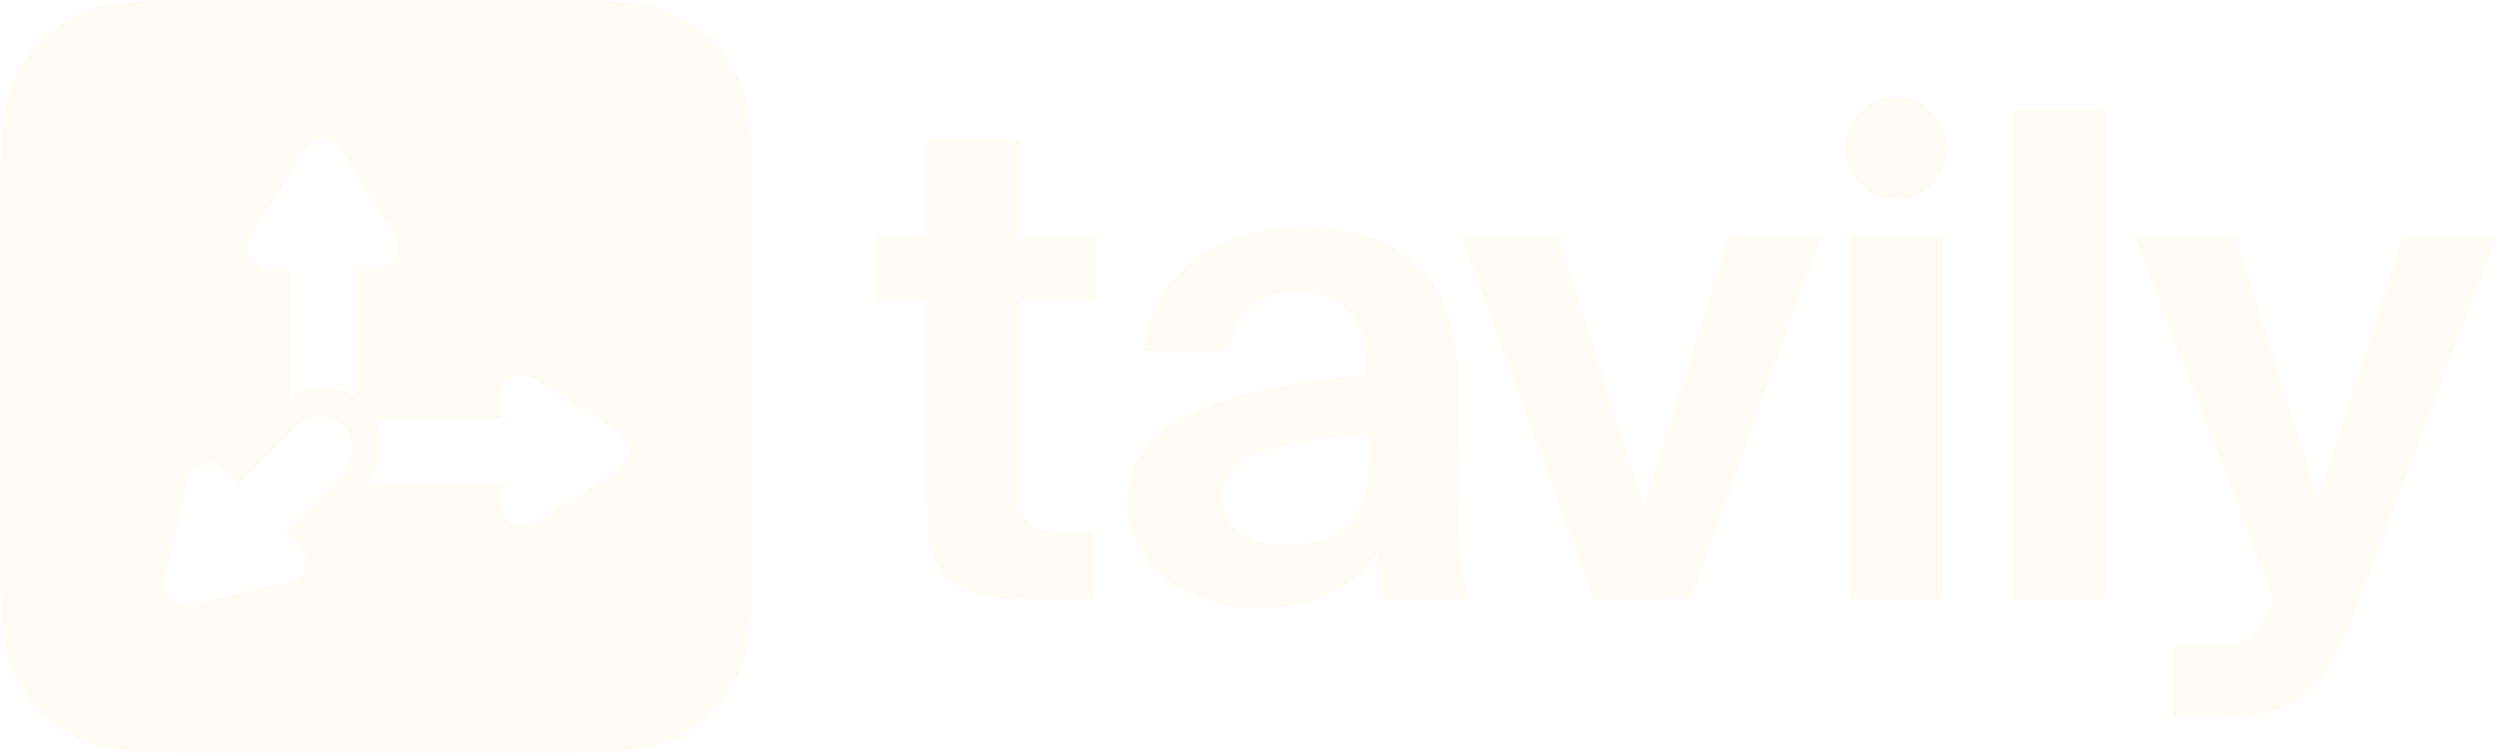
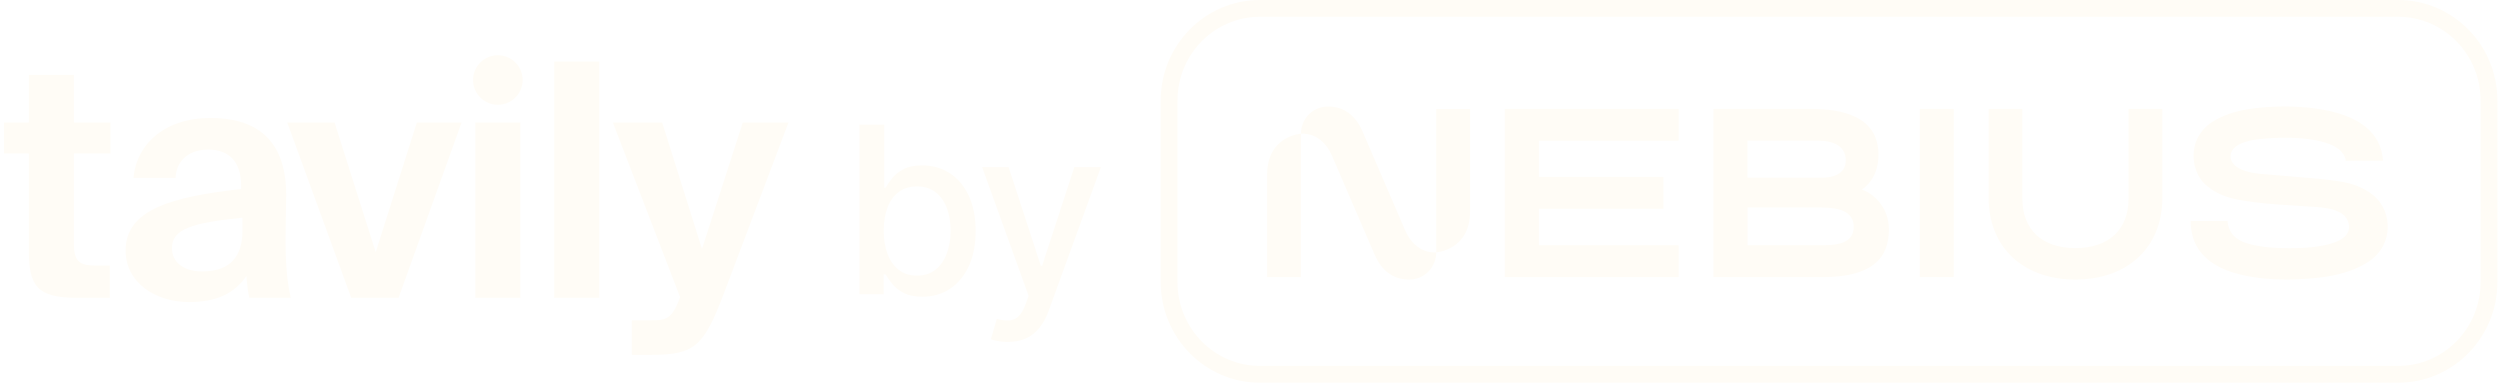
- <svg xmlns="http://www.w3.org/2000/svg" width="186" height="56" viewBox="0 0 186 56" fill="none">
-   <path d="M39.514 0C45.284 0 48.17 2.47984e-05 50.374 1.123C52.313 2.111 53.889 3.687 54.877 5.626C56 7.83 56 10.715 56 16.485V39.515C56 45.285 56 48.17 54.877 50.374C53.889 52.313 52.313 53.889 50.374 54.877C48.17 56 45.284 56 39.514 56H16.485C10.715 56 7.829 56 5.625 54.877C3.686 53.889 2.111 52.313 1.123 50.374C4.91453e-05 48.17 5.27826e-10 45.285 0 39.515V16.485C4.81286e-10 10.715 4.80472e-05 7.83 1.123 5.626C2.111 3.687 3.686 2.111 5.625 1.123C7.829 2.47984e-05 10.715 0 16.485 0H39.514ZM23.811 30.958C23.508 30.958 23.208 31.017 22.928 31.134C22.648 31.25 22.393 31.422 22.179 31.637L17.77 36.062L16.599 34.887C15.738 34.023 14.265 34.45 13.997 35.643L12.327 43.071C12.269 43.327 12.275 43.593 12.348 43.845C12.42 44.096 12.555 44.325 12.739 44.509L12.738 44.511C12.922 44.697 13.15 44.832 13.4 44.905C13.651 44.978 13.917 44.986 14.172 44.927L21.571 43.25C22.759 42.981 23.185 41.502 22.324 40.638L21.152 39.462L25.561 35.037C25.994 34.602 26.237 34.012 26.237 33.398C26.237 32.783 25.994 32.193 25.561 31.759L25.503 31.699L25.505 31.698L25.443 31.637C25.229 31.422 24.974 31.25 24.694 31.134C24.414 31.017 24.114 30.958 23.811 30.958ZM39.714 28.169C38.684 27.516 37.343 28.26 37.343 29.482V31.145H27.895C28.211 31.75 28.392 32.439 28.392 33.17C28.392 34.227 28.018 35.196 27.396 35.952H37.342V37.614C37.342 38.837 38.684 39.58 39.714 38.927L46.128 34.861C46.608 34.556 46.848 34.051 46.848 33.547C46.847 33.044 46.607 32.54 46.126 32.235L39.714 28.169ZM24.039 10.406C23.778 10.405 23.521 10.471 23.292 10.598C23.063 10.724 22.869 10.908 22.73 11.131L18.681 17.568H18.679C18.028 18.602 18.769 19.95 19.987 19.95H21.644V29.514C22.331 29.059 23.154 28.794 24.038 28.794C24.923 28.794 25.745 29.06 26.433 29.515V19.95H28.09C29.308 19.95 30.047 18.603 29.398 17.568L25.346 11.131C25.041 10.649 24.541 10.407 24.039 10.406Z" fill="#FFFCF6" />
-   <path d="M161.691 53.37V48.05H164.301C166.61 48.05 167.664 48.1 168.819 45.239L169.12 44.486L158.78 17.583H166.359L172.483 37.057L178.757 17.583H185.784L175.896 43.783C172.734 52.166 171.328 53.37 164.603 53.37H161.691Z" fill="#FFFCF6" />
-   <path d="M156.686 44.586H149.76V8.197H156.686V44.586Z" fill="#FFFCF6" />
-   <path d="M144.554 17.583V44.586H137.627V17.583H144.554Z" fill="#FFFCF6" />
-   <path d="M122.309 37.559L128.634 17.583H135.51L125.823 44.586H118.545L108.707 17.583H115.985L122.309 37.559Z" fill="#FFFCF6" />
-   <path d="M93.59 45.239C88.42 45.239 83.853 42.227 83.853 37.309C83.853 30.934 91.03 29.027 101.621 27.822V27.37C101.621 23.204 99.362 21.749 96.551 21.749C93.891 21.749 91.683 23.154 91.532 26.116H85.057C85.559 20.795 89.976 16.88 96.903 16.88C103.327 16.88 108.547 19.641 108.547 28.776C108.547 29.629 108.447 33.193 108.447 35.652C108.447 39.919 108.748 42.328 109.25 44.587H102.876C102.675 43.733 102.524 42.529 102.424 41.224C100.516 44.034 97.656 45.239 93.59 45.239ZM101.822 32.239C94.092 33.042 90.98 33.946 90.98 36.957C90.98 38.915 92.536 40.521 95.648 40.521C99.964 40.521 101.822 38.162 101.822 34.247V32.239Z" fill="#FFFCF6" />
-   <path d="M68.974 10.255H75.9V17.583H81.522V22.351H75.9V36.305C75.9 39.065 76.854 39.617 79.314 39.617H81.422V44.586H76.352C70.178 44.586 68.974 42.679 68.974 37.309V22.351H65.159V17.583H68.974V10.255Z" fill="#FFFCF6" />
-   <path d="M141.091 7.218C138.985 7.218 137.276 8.926 137.276 11.032C137.276 13.139 138.985 14.846 141.091 14.846C143.197 14.846 144.905 13.139 144.905 11.032C144.905 8.926 143.197 7.218 141.091 7.218Z" fill="#FFFCF6" />
+ <svg xmlns="http://www.w3.org/2000/svg" width="447" height="69" viewBox="0 0 447 69" fill="none">
+   <path d="M112.968 63.447V57.272H116.003C118.687 57.272 119.913 57.33 121.256 54.01L121.606 53.136L109.583 21.909H118.396L125.516 44.513L132.811 21.909H140.982L129.485 52.32C125.808 62.049 124.173 63.447 116.354 63.447H112.968Z" fill="#FFFCF6" />
+   <path d="M107.149 53.252H99.096V11.014H107.149V53.252Z" fill="#FFFCF6" />
+   <path d="M93.041 21.909V53.252H84.986V21.909H93.041Z" fill="#FFFCF6" />
+   <path d="M67.176 45.096L74.531 21.909H82.526L71.262 53.252H62.8L51.36 21.909H59.823L67.176 45.096Z" fill="#FFFCF6" />
+   <path d="M33.782 54.009C27.771 54.009 22.46 50.514 22.46 44.804C22.46 37.405 30.806 35.191 43.12 33.793V33.269C43.12 28.433 40.494 26.744 37.226 26.744C34.132 26.744 31.565 28.375 31.389 31.813H23.861C24.444 25.637 29.58 21.093 37.634 21.093C45.104 21.093 51.174 24.297 51.174 34.9C51.174 35.891 51.057 40.027 51.057 42.882C51.057 47.834 51.407 50.63 51.991 53.252H44.58C44.346 52.261 44.17 50.863 44.054 49.349C41.836 52.611 38.51 54.009 33.782 54.009ZM43.354 38.92C34.366 39.852 30.747 40.901 30.747 44.397C30.747 46.669 32.557 48.533 36.175 48.533C41.194 48.533 43.354 45.795 43.354 41.251V38.92Z" fill="#FFFCF6" />
+   <path d="M5.16 13.403H13.214V21.909H19.75V27.443H13.214V43.639C13.214 46.844 14.323 47.484 17.183 47.484H19.634V53.252H13.739C6.561 53.252 5.16 51.038 5.16 44.805V27.443H0.724V21.909H5.16V13.403Z" fill="#FFFCF6" />
+   <path d="M89.016 9.878C86.567 9.878 84.58 11.86 84.58 14.305C84.58 16.75 86.567 18.732 89.016 18.732C91.465 18.732 93.451 16.75 93.451 14.305C93.451 11.86 91.465 9.878 89.016 9.878Z" fill="#FFFCF6" />
+   <path fill-rule="evenodd" clip-rule="evenodd" d="M153.672 22.288V52.61H157.995V49.072H158.364C158.631 49.555 159.013 50.108 159.505 50.73C159.999 51.352 160.68 51.894 161.547 52.358C162.427 52.822 163.557 53.054 164.939 53.054C166.776 53.054 168.408 52.585 169.84 51.648C171.27 50.7 172.396 49.353 173.215 47.606C174.034 45.849 174.443 43.741 174.443 41.284C174.443 38.826 174.03 36.724 173.201 34.976C172.381 33.229 171.251 31.892 169.809 30.964C168.368 30.036 166.73 29.573 164.895 29.573C163.482 29.573 162.348 29.809 161.489 30.283C160.63 30.747 159.959 31.29 159.475 31.912C158.992 32.533 158.623 33.081 158.364 33.555H158.099V22.288H153.672ZM158.706 45.444C158.241 44.24 158.01 42.838 158.01 41.239C158.01 39.66 158.237 38.278 158.692 37.094C159.144 35.909 159.811 34.986 160.689 34.325C161.579 33.664 162.663 33.333 163.947 33.333C165.279 33.333 166.39 33.679 167.278 34.369C168.177 35.06 168.848 36.003 169.292 37.197C169.746 38.392 169.974 39.739 169.974 41.239C169.974 42.759 169.74 44.126 169.277 45.34C168.823 46.554 168.152 47.517 167.264 48.227C166.376 48.928 165.269 49.279 163.947 49.279C162.673 49.279 161.598 48.943 160.72 48.272C159.84 47.591 159.169 46.648 158.706 45.444Z" fill="#FFFCF6" />
+   <path d="M178.383 60.975C178.925 61.084 179.527 61.138 180.188 61.138C181.412 61.138 182.49 60.931 183.417 60.516C184.345 60.102 185.143 59.48 185.815 58.651C186.486 57.831 187.038 56.83 187.474 55.645L196.845 29.869H192.094L186.334 47.517H186.096L180.336 29.869H175.6L183.92 52.906L183.372 54.416C182.996 55.423 182.563 56.148 182.069 56.593C181.585 57.037 181.028 57.274 180.397 57.303C179.765 57.333 179.044 57.239 178.235 57.022L177.168 60.649C177.435 60.768 177.839 60.876 178.383 60.975Z" fill="#FFFCF6" />
+   <path d="M443.534 17.996C443.534 9.692 436.911 3 428.793 3H225.276C217.158 3 210.534 9.692 210.534 17.996V50.43C210.534 58.734 217.158 65.426 225.276 65.426H428.793C436.915 65.426 443.534 58.734 443.534 50.43V17.996ZM446.534 50.43C446.534 60.346 438.616 68.426 428.793 68.426H225.276C215.457 68.426 207.534 60.347 207.534 50.43V17.996C207.534 8.079 215.457 0 225.276 0H428.793C438.611 0 446.534 8.079 446.534 17.996V50.43Z" fill="#FFFCF6" />
+   <path d="M237.457 19.047C240.342 19.047 242.376 20.649 243.622 23.507L251.233 41.163C253.163 45.627 256.799 45.12 256.799 45.12C256.799 47.635 254.834 49.985 251.946 49.985C249.057 49.985 247.027 48.379 245.781 45.521L238.166 27.869C236.244 23.409 232.604 23.913 232.604 23.913V49.54H226.559V31.26C226.559 24.3 232.571 23.914 232.604 23.913C232.604 21.398 234.573 19.047 237.457 19.047ZM361.601 35.472C361.601 41.054 365.082 44.357 371.073 44.357C377.063 44.357 380.591 41.057 380.591 35.472V19.474H386.629V35.374C386.628 44.207 380.445 49.985 371.073 49.985C361.7 49.985 355.564 44.16 355.564 35.374V19.474H361.601V35.472ZM408.451 19.025C415.107 19.105 425.482 20.317 426.085 28.738H419.426C418.838 24.475 409.432 24.332 404.626 24.818C404.592 24.819 398.831 25.056 398.831 27.939C398.828 27.959 398.44 30.554 404.153 31.085C404.786 31.147 413.17 31.848 413.766 31.895L414.21 31.939C419.078 32.443 421.628 32.706 424.6 35.108L424.578 35.115C427.64 37.786 428.131 43.74 423.474 46.806C419.252 49.525 413.966 49.865 409.091 49.985C401.934 49.985 391.682 48.58 391.693 39.52H398.275C398.486 41.648 399.729 42.926 401.897 43.55C404.462 44.269 406.944 44.361 409.378 44.379C414.936 44.379 420.349 43.466 420 40.305C419.681 37.44 415.888 37.148 414.093 37.009C414.039 37.006 413.984 37.002 413.93 36.998C412.781 36.907 407.442 36.58 407.416 36.579C404.056 36.338 401.61 35.969 400.114 35.695C396.866 35.086 395.278 33.834 394.236 32.917C391.555 30.384 391.137 24.734 395.413 21.898C399.231 19.401 404.041 19.134 408.451 19.025ZM324.001 19.474C329.199 19.507 335.87 20.69 335.87 27.676C335.87 30.742 334.518 32.815 332.887 33.896C334.511 34.385 337.737 36.692 337.737 41.035C337.737 46.098 334.809 49.551 325.828 49.551V49.54H306.359V19.474H324.001ZM300.136 25.161H275.153V31.64H297.43V37.327H275.153V43.853H300.136V49.54H269.064V19.474H300.136V25.161ZM349.336 49.54H343.248V19.474H349.336V49.54ZM262.848 37.772C262.848 44.751 256.806 45.119 256.799 45.12V19.492H262.848V37.772ZM312.456 43.853H325.915C328.735 43.85 331.448 43.393 331.448 40.524C331.448 37.655 328.455 37.111 325.832 37.111V37.097H312.456V43.853ZM312.452 31.767H325.912C327.561 31.753 330.021 31.22 330.021 28.68C330.021 26.139 327.877 25.154 325.08 25.154H312.452V31.767Z" fill="#FFFCF6" />
</svg>
